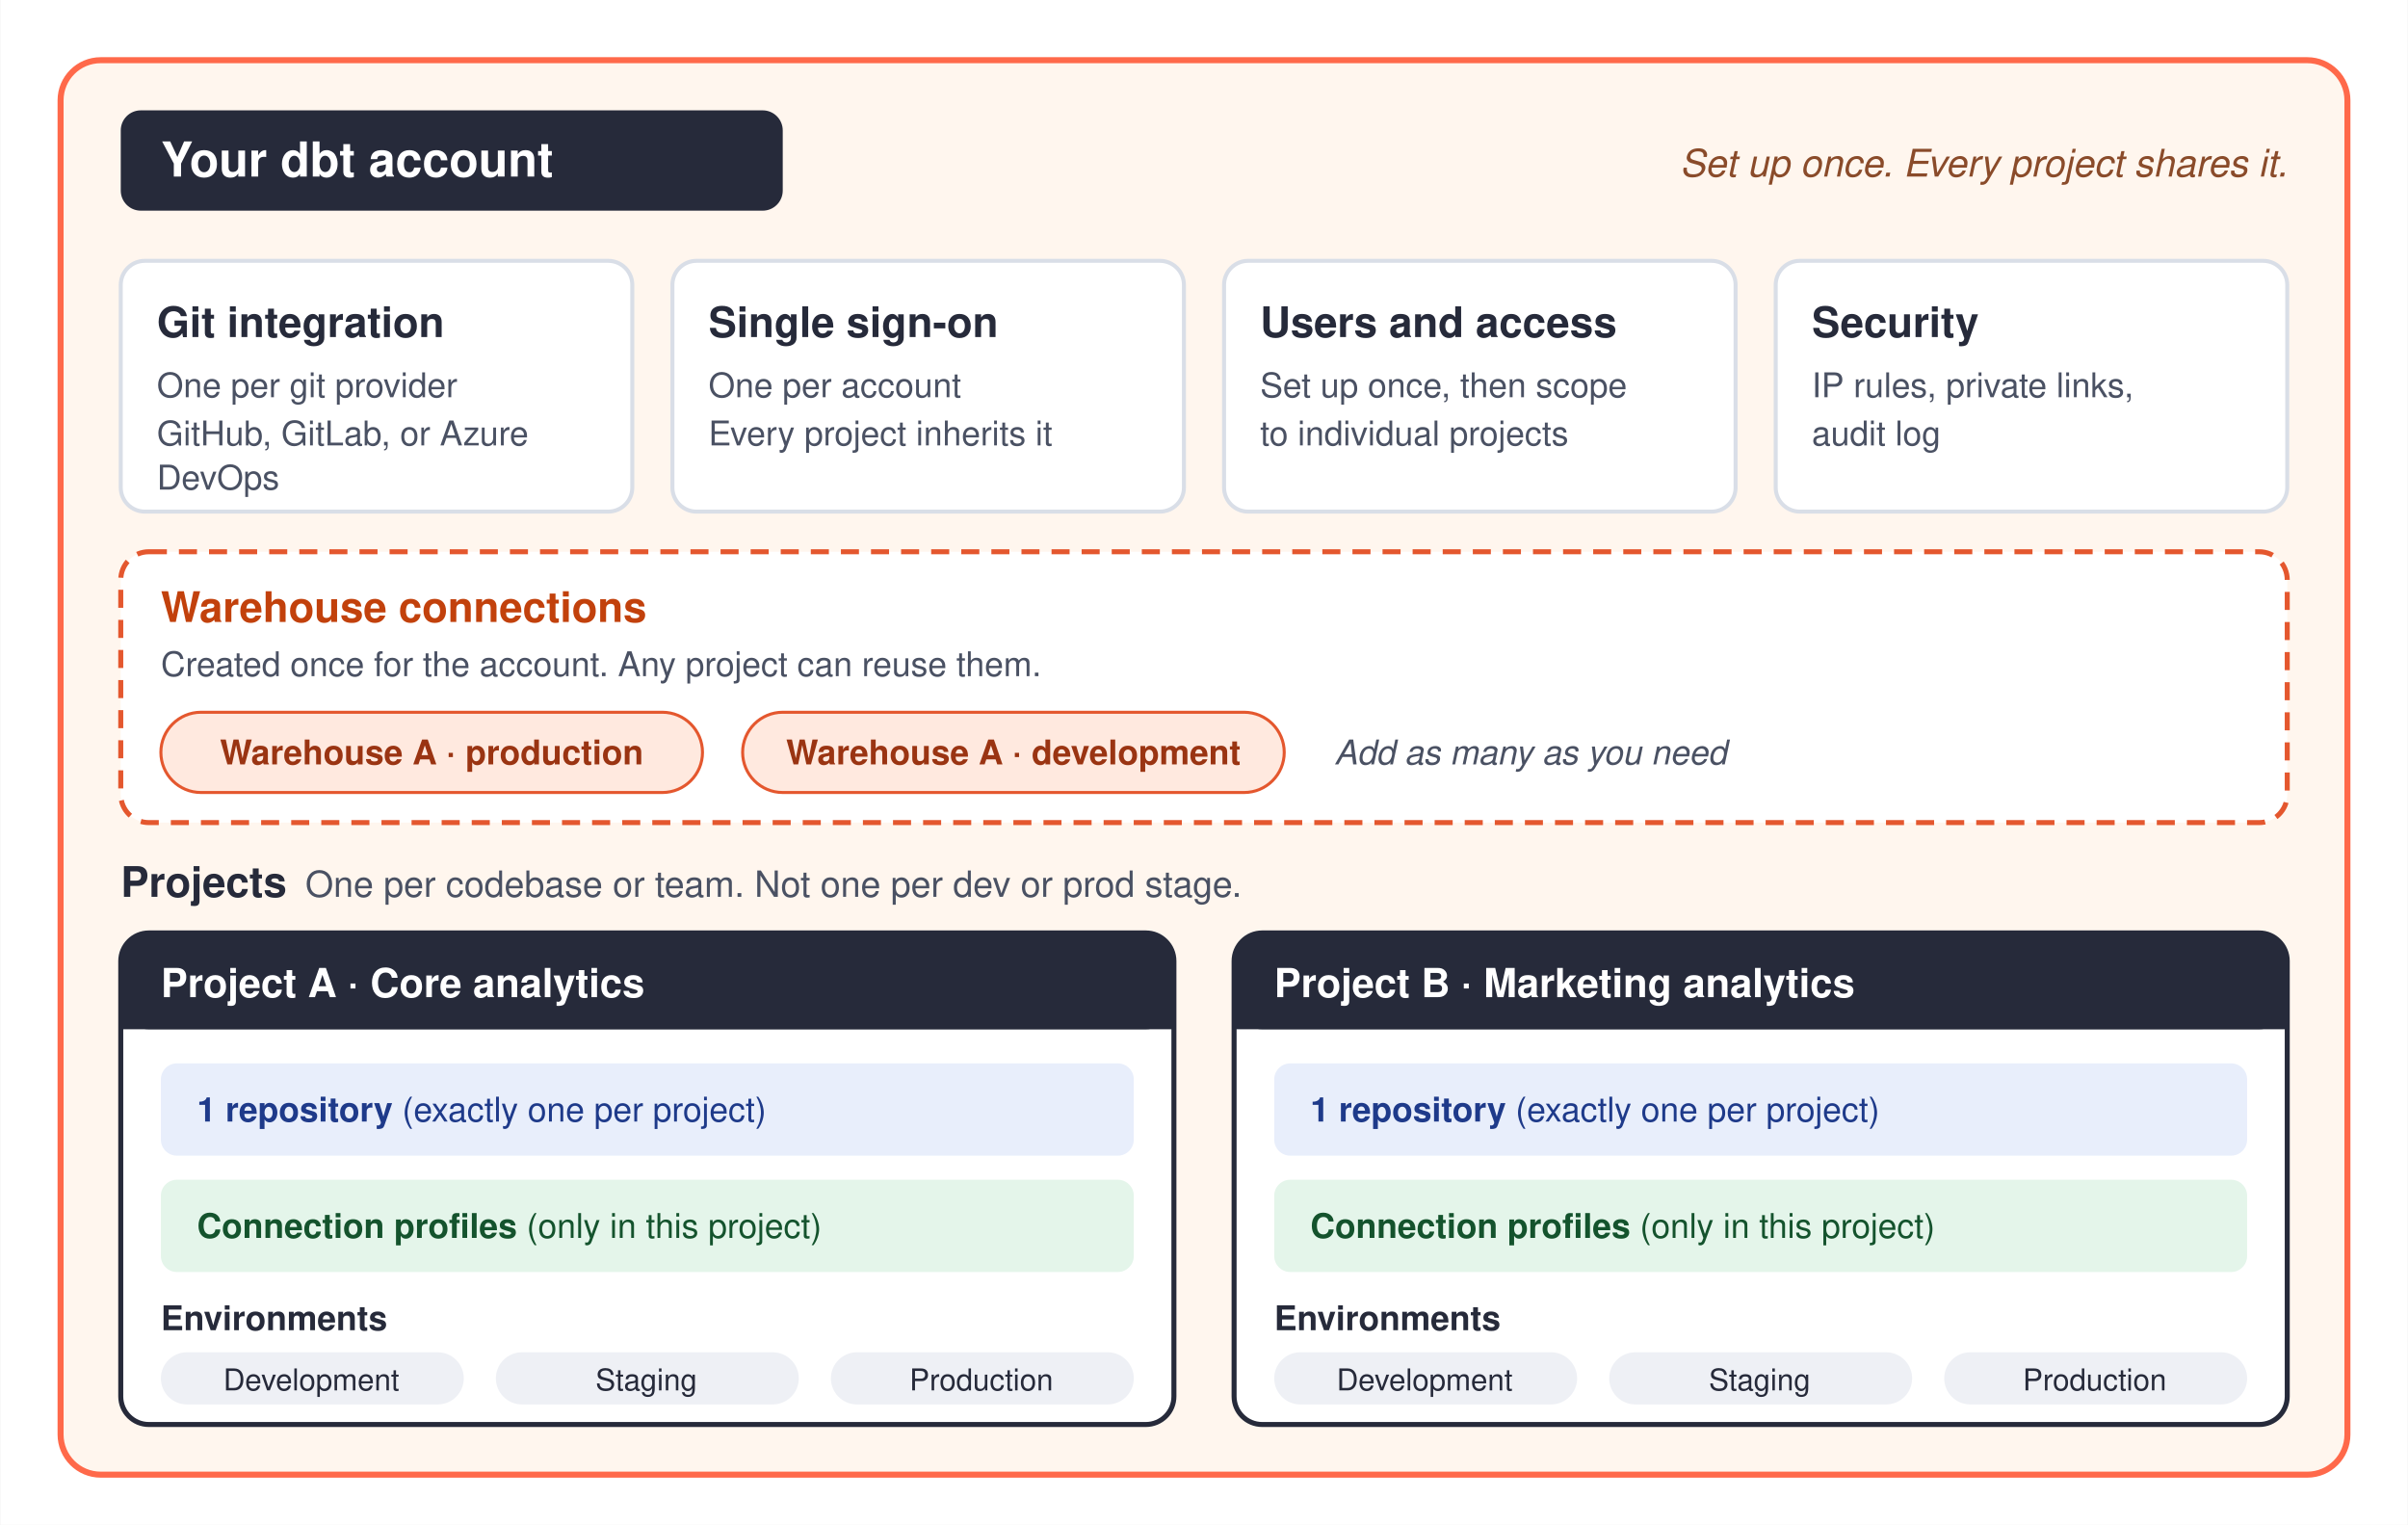
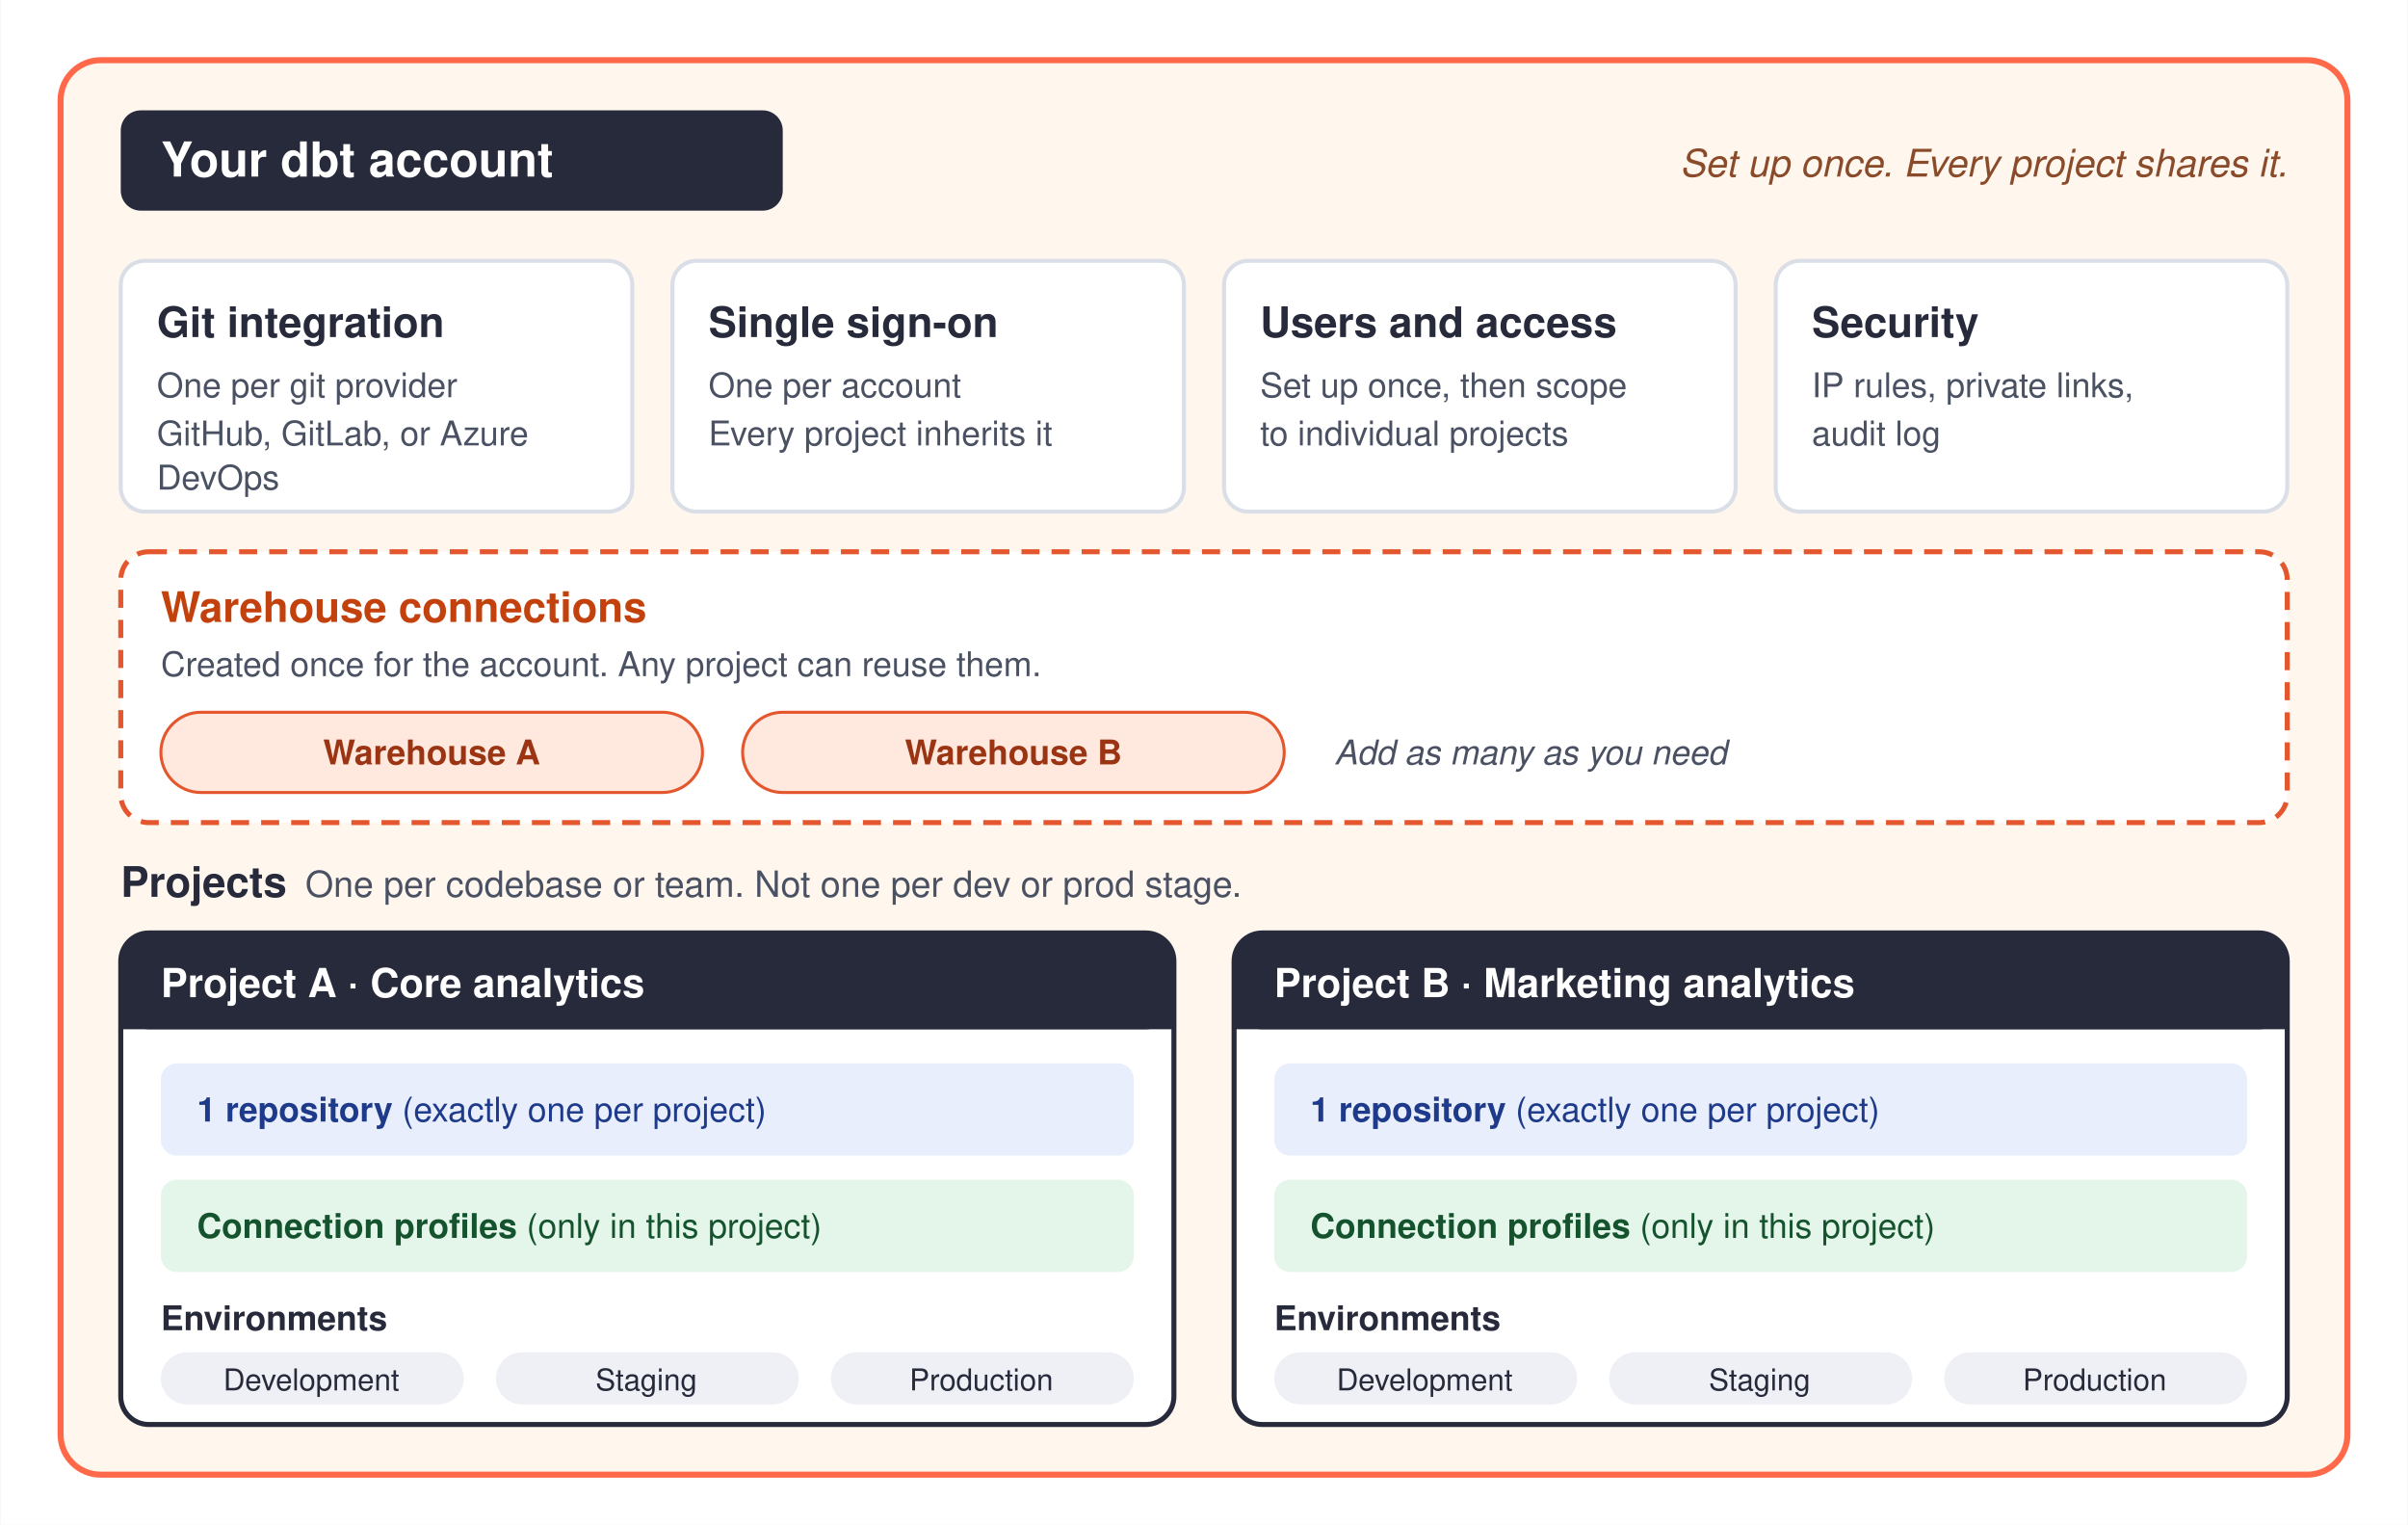
<svg xmlns="http://www.w3.org/2000/svg" width="1600" height="1013" viewBox="0 0 1200 760" font-family="-apple-system, BlinkMacSystemFont, 'Segoe UI', Helvetica, Arial, sans-serif">
  <rect width="1200" height="760" fill="#FFFFFF" />
  <rect x="30" y="30" width="1140" height="705" rx="20" fill="#FFF6EE" stroke="#FF694A" stroke-width="3" />
  <rect x="60" y="55" width="330" height="50" rx="10" fill="#262A3A" />
  <text x="80" y="88" font-size="24" font-weight="700" fill="#FFFFFF">Your dbt account</text>
  <text x="1140" y="88" font-size="19" font-style="italic" fill="#8A4B2A" text-anchor="end">Set up once. Every project shares it.</text>
  <g>
    <rect x="60" y="130" width="255" height="125" rx="12" fill="#FFFFFF" stroke="#D9DEE7" stroke-width="2" />
    <text x="78" y="168" font-size="21" font-weight="700" fill="#262A3A">Git integration</text>
    <text x="78" y="198" font-size="17" fill="#4A5163">One per git provider</text>
    <text x="78" y="222" font-size="17" fill="#4A5163">GitHub, GitLab, or Azure</text>
    <text x="78" y="244" font-size="17" fill="#4A5163">DevOps</text>
    <rect x="335" y="130" width="255" height="125" rx="12" fill="#FFFFFF" stroke="#D9DEE7" stroke-width="2" />
    <text x="353" y="168" font-size="21" font-weight="700" fill="#262A3A">Single sign-on</text>
    <text x="353" y="198" font-size="17" fill="#4A5163">One per account</text>
    <text x="353" y="222" font-size="17" fill="#4A5163">Every project inherits it</text>
    <rect x="610" y="130" width="255" height="125" rx="12" fill="#FFFFFF" stroke="#D9DEE7" stroke-width="2" />
    <text x="628" y="168" font-size="21" font-weight="700" fill="#262A3A">Users and access</text>
    <text x="628" y="198" font-size="17" fill="#4A5163">Set up once, then scope</text>
    <text x="628" y="222" font-size="17" fill="#4A5163">to individual projects</text>
    <rect x="885" y="130" width="255" height="125" rx="12" fill="#FFFFFF" stroke="#D9DEE7" stroke-width="2" />
    <text x="903" y="168" font-size="21" font-weight="700" fill="#262A3A">Security</text>
    <text x="903" y="198" font-size="17" fill="#4A5163">IP rules, private links,</text>
    <text x="903" y="222" font-size="17" fill="#4A5163">audit log</text>
  </g>
  <rect x="60" y="275" width="1080" height="135" rx="14" fill="#FFFFFF" stroke="#E4572E" stroke-width="2.5" stroke-dasharray="9 6" />
  <text x="80" y="310" font-size="21" font-weight="700" fill="#C2410C">Warehouse connections</text>
  <text x="80" y="337" font-size="17" fill="#4A5163">Created once for the account. Any project can reuse them.</text>
  <rect x="80" y="355" width="270" height="40" rx="20" fill="#FFE9DF" stroke="#E4572E" stroke-width="1.5" />
-   <text x="215" y="381" font-size="17" font-weight="600" fill="#9A3412" text-anchor="middle">Warehouse A · production</text>
+   <text x="215" y="381" font-size="17" font-weight="600" fill="#9A3412" text-anchor="middle">Warehouse A</text>
  <rect x="370" y="355" width="270" height="40" rx="20" fill="#FFE9DF" stroke="#E4572E" stroke-width="1.5" />
-   <text x="505" y="381" font-size="17" font-weight="600" fill="#9A3412" text-anchor="middle">Warehouse A · development</text>
+   <text x="505" y="381" font-size="17" font-weight="600" fill="#9A3412" text-anchor="middle">Warehouse B</text>
  <text x="665" y="381" font-size="17" font-style="italic" fill="#4A5163">Add as many as you need</text>
  <text x="60" y="447" font-size="21" font-weight="700" fill="#262A3A">Projects</text>
  <text x="152" y="447" font-size="18" fill="#4A5163">One per codebase or team. Not one per dev or prod stage.</text>
  <rect x="60" y="465" width="525" height="245" rx="14" fill="#FFFFFF" stroke="#262A3A" stroke-width="2.5" />
  <rect x="60" y="465" width="525" height="48" rx="14" fill="#262A3A" />
  <rect x="60" y="490" width="525" height="23" fill="#262A3A" />
  <text x="80" y="497" font-size="20" font-weight="700" fill="#FFFFFF">Project A · Core analytics</text>
  <rect x="80" y="530" width="485" height="46" rx="8" fill="#E8EEFB" />
  <text x="98" y="559" font-size="17" fill="#1E3A8A">
    <tspan font-weight="700">1 repository</tspan> (exactly one per project)</text>
  <rect x="80" y="588" width="485" height="46" rx="8" fill="#E4F5EA" />
  <text x="98" y="617" font-size="17" fill="#14532D">
    <tspan font-weight="700">Connection profiles</tspan> (only in this project)</text>
  <text x="80" y="663" font-size="17" font-weight="700" fill="#262A3A">Environments</text>
  <rect x="80" y="674" width="151" height="26" rx="13" fill="#EEF0F5" />
  <text x="155" y="693" font-size="15" fill="#262A3A" text-anchor="middle">Development</text>
  <rect x="247" y="674" width="151" height="26" rx="13" fill="#EEF0F5" />
  <text x="322" y="693" font-size="15" fill="#262A3A" text-anchor="middle">Staging</text>
  <rect x="414" y="674" width="151" height="26" rx="13" fill="#EEF0F5" />
  <text x="489" y="693" font-size="15" fill="#262A3A" text-anchor="middle">Production</text>
  <rect x="615" y="465" width="525" height="245" rx="14" fill="#FFFFFF" stroke="#262A3A" stroke-width="2.5" />
  <rect x="615" y="465" width="525" height="48" rx="14" fill="#262A3A" />
  <rect x="615" y="490" width="525" height="23" fill="#262A3A" />
  <text x="635" y="497" font-size="20" font-weight="700" fill="#FFFFFF">Project B · Marketing analytics</text>
  <rect x="635" y="530" width="485" height="46" rx="8" fill="#E8EEFB" />
  <text x="653" y="559" font-size="17" fill="#1E3A8A">
    <tspan font-weight="700">1 repository</tspan> (exactly one per project)</text>
  <rect x="635" y="588" width="485" height="46" rx="8" fill="#E4F5EA" />
  <text x="653" y="617" font-size="17" fill="#14532D">
    <tspan font-weight="700">Connection profiles</tspan> (only in this project)</text>
  <text x="635" y="663" font-size="17" font-weight="700" fill="#262A3A">Environments</text>
  <rect x="635" y="674" width="151" height="26" rx="13" fill="#EEF0F5" />
  <text x="710" y="693" font-size="15" fill="#262A3A" text-anchor="middle">Development</text>
  <rect x="802" y="674" width="151" height="26" rx="13" fill="#EEF0F5" />
  <text x="877" y="693" font-size="15" fill="#262A3A" text-anchor="middle">Staging</text>
  <rect x="969" y="674" width="151" height="26" rx="13" fill="#EEF0F5" />
  <text x="1044" y="693" font-size="15" fill="#262A3A" text-anchor="middle">Production</text>
</svg>
